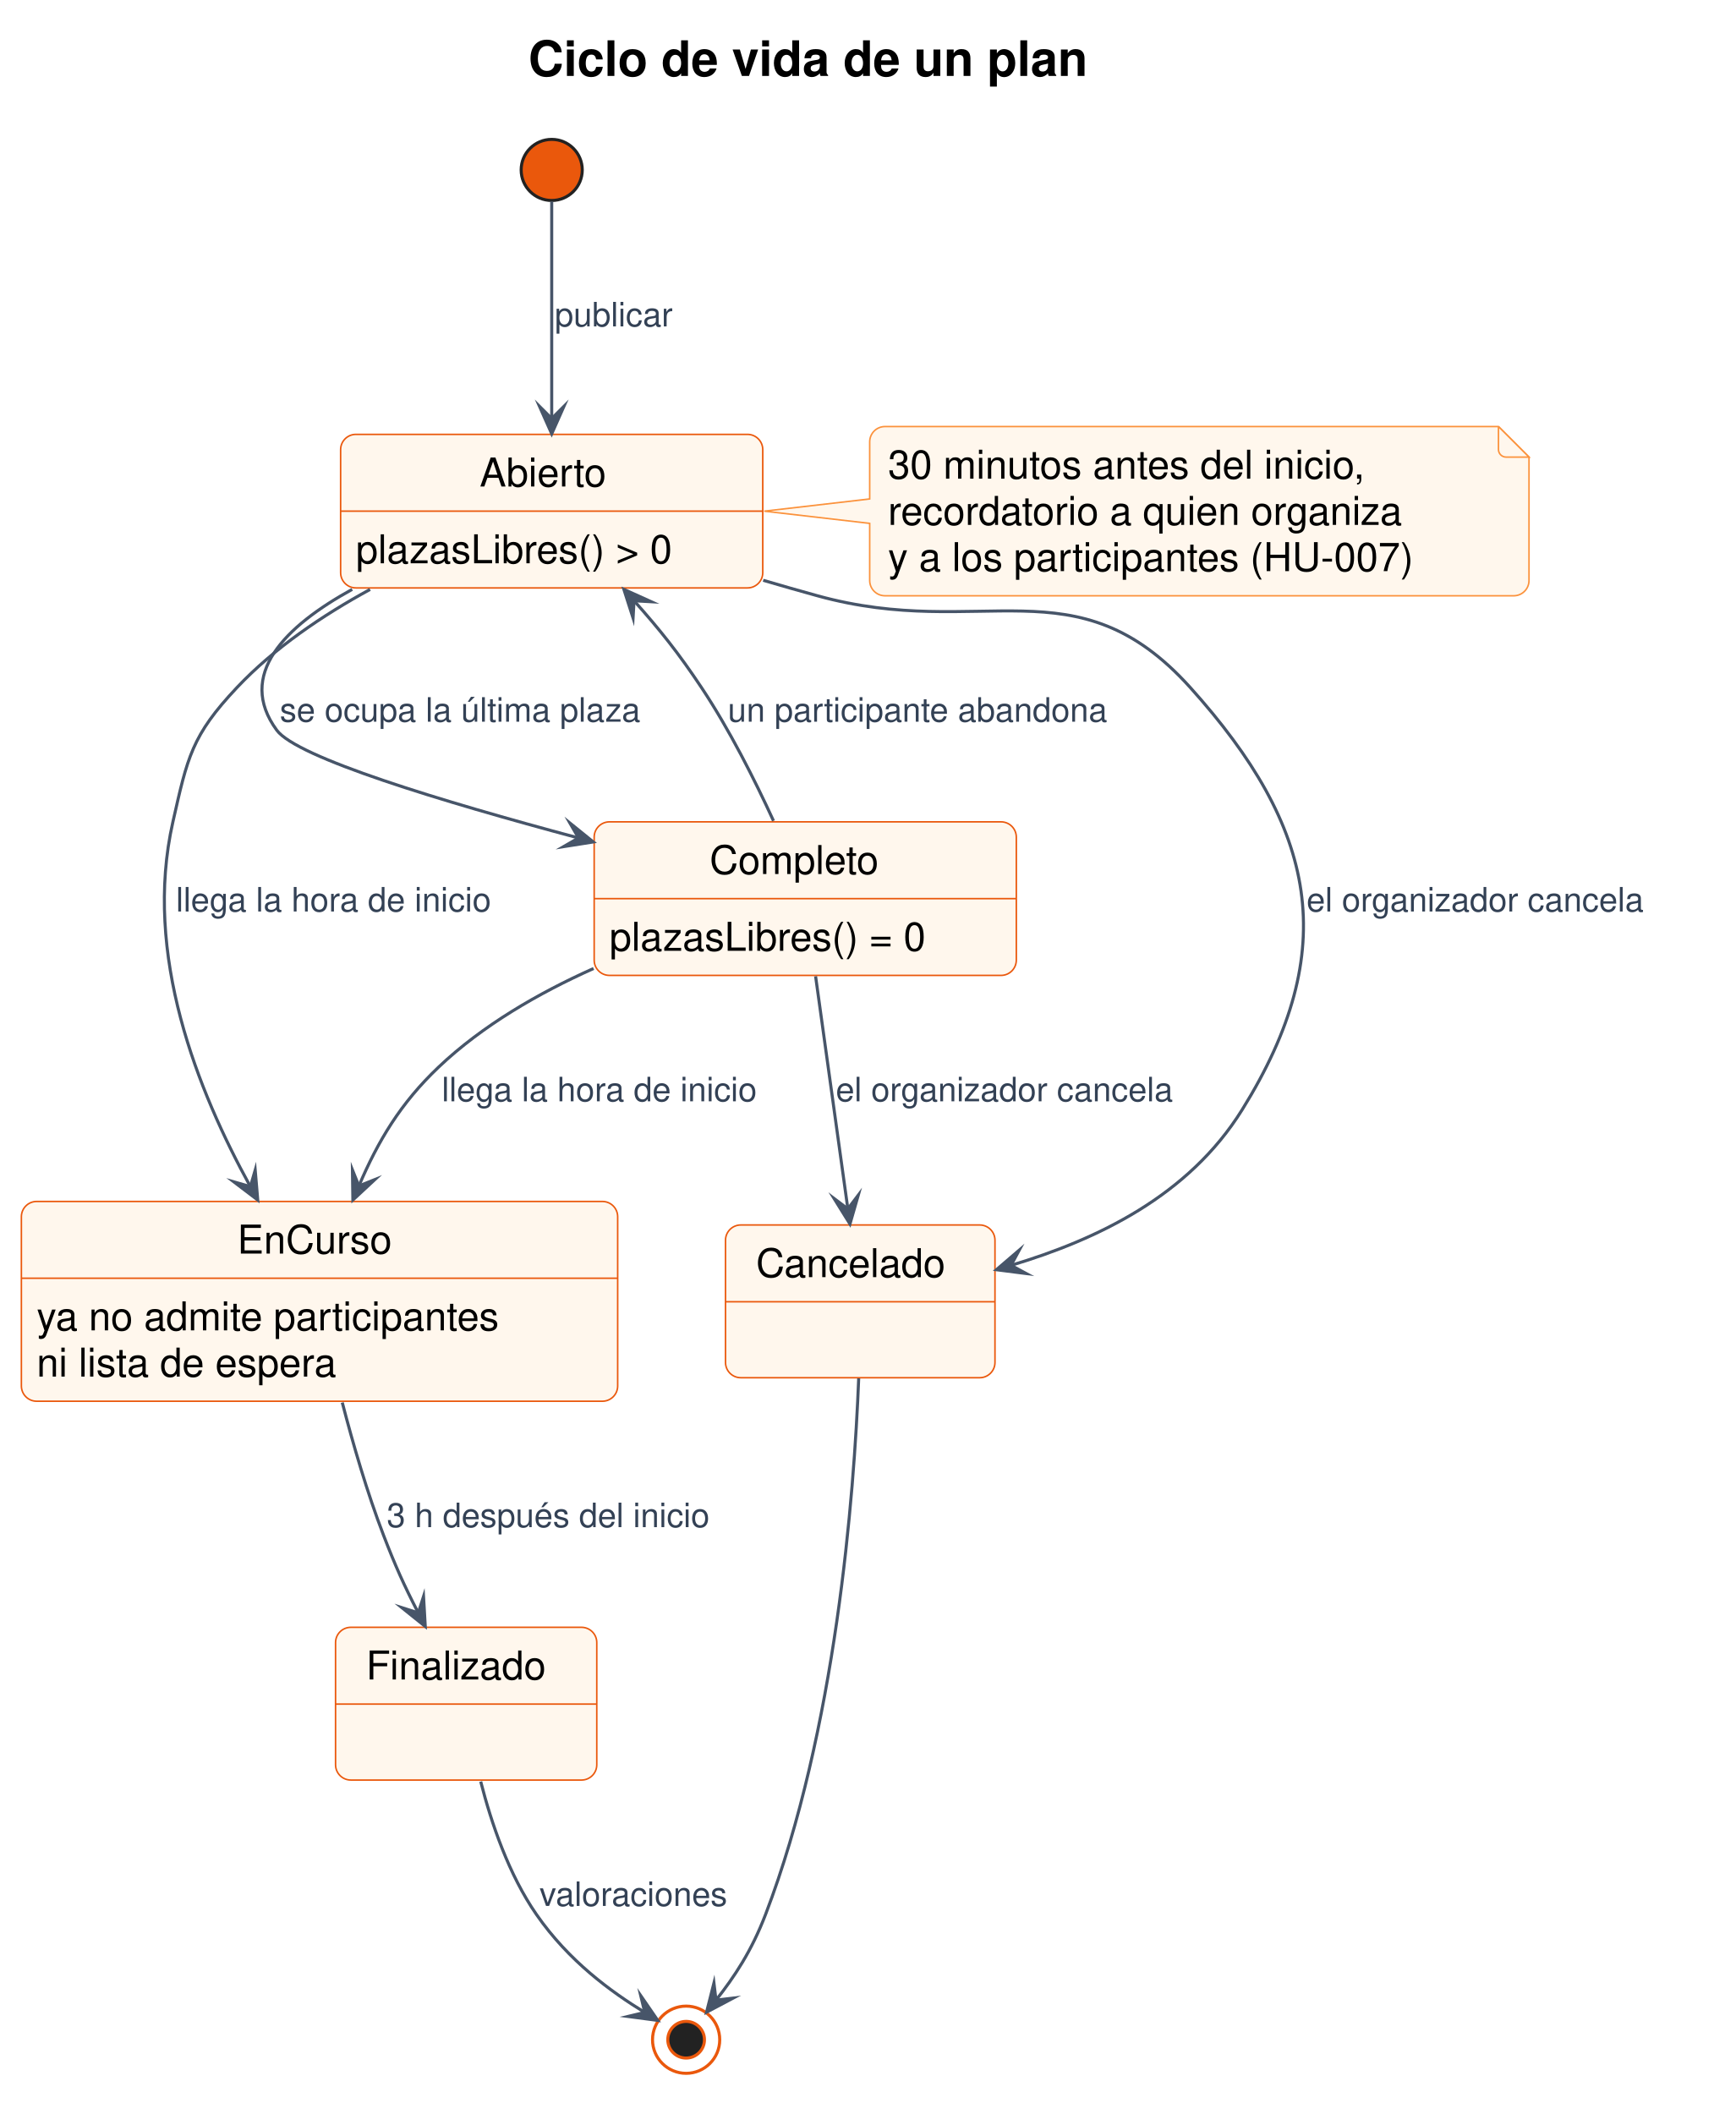
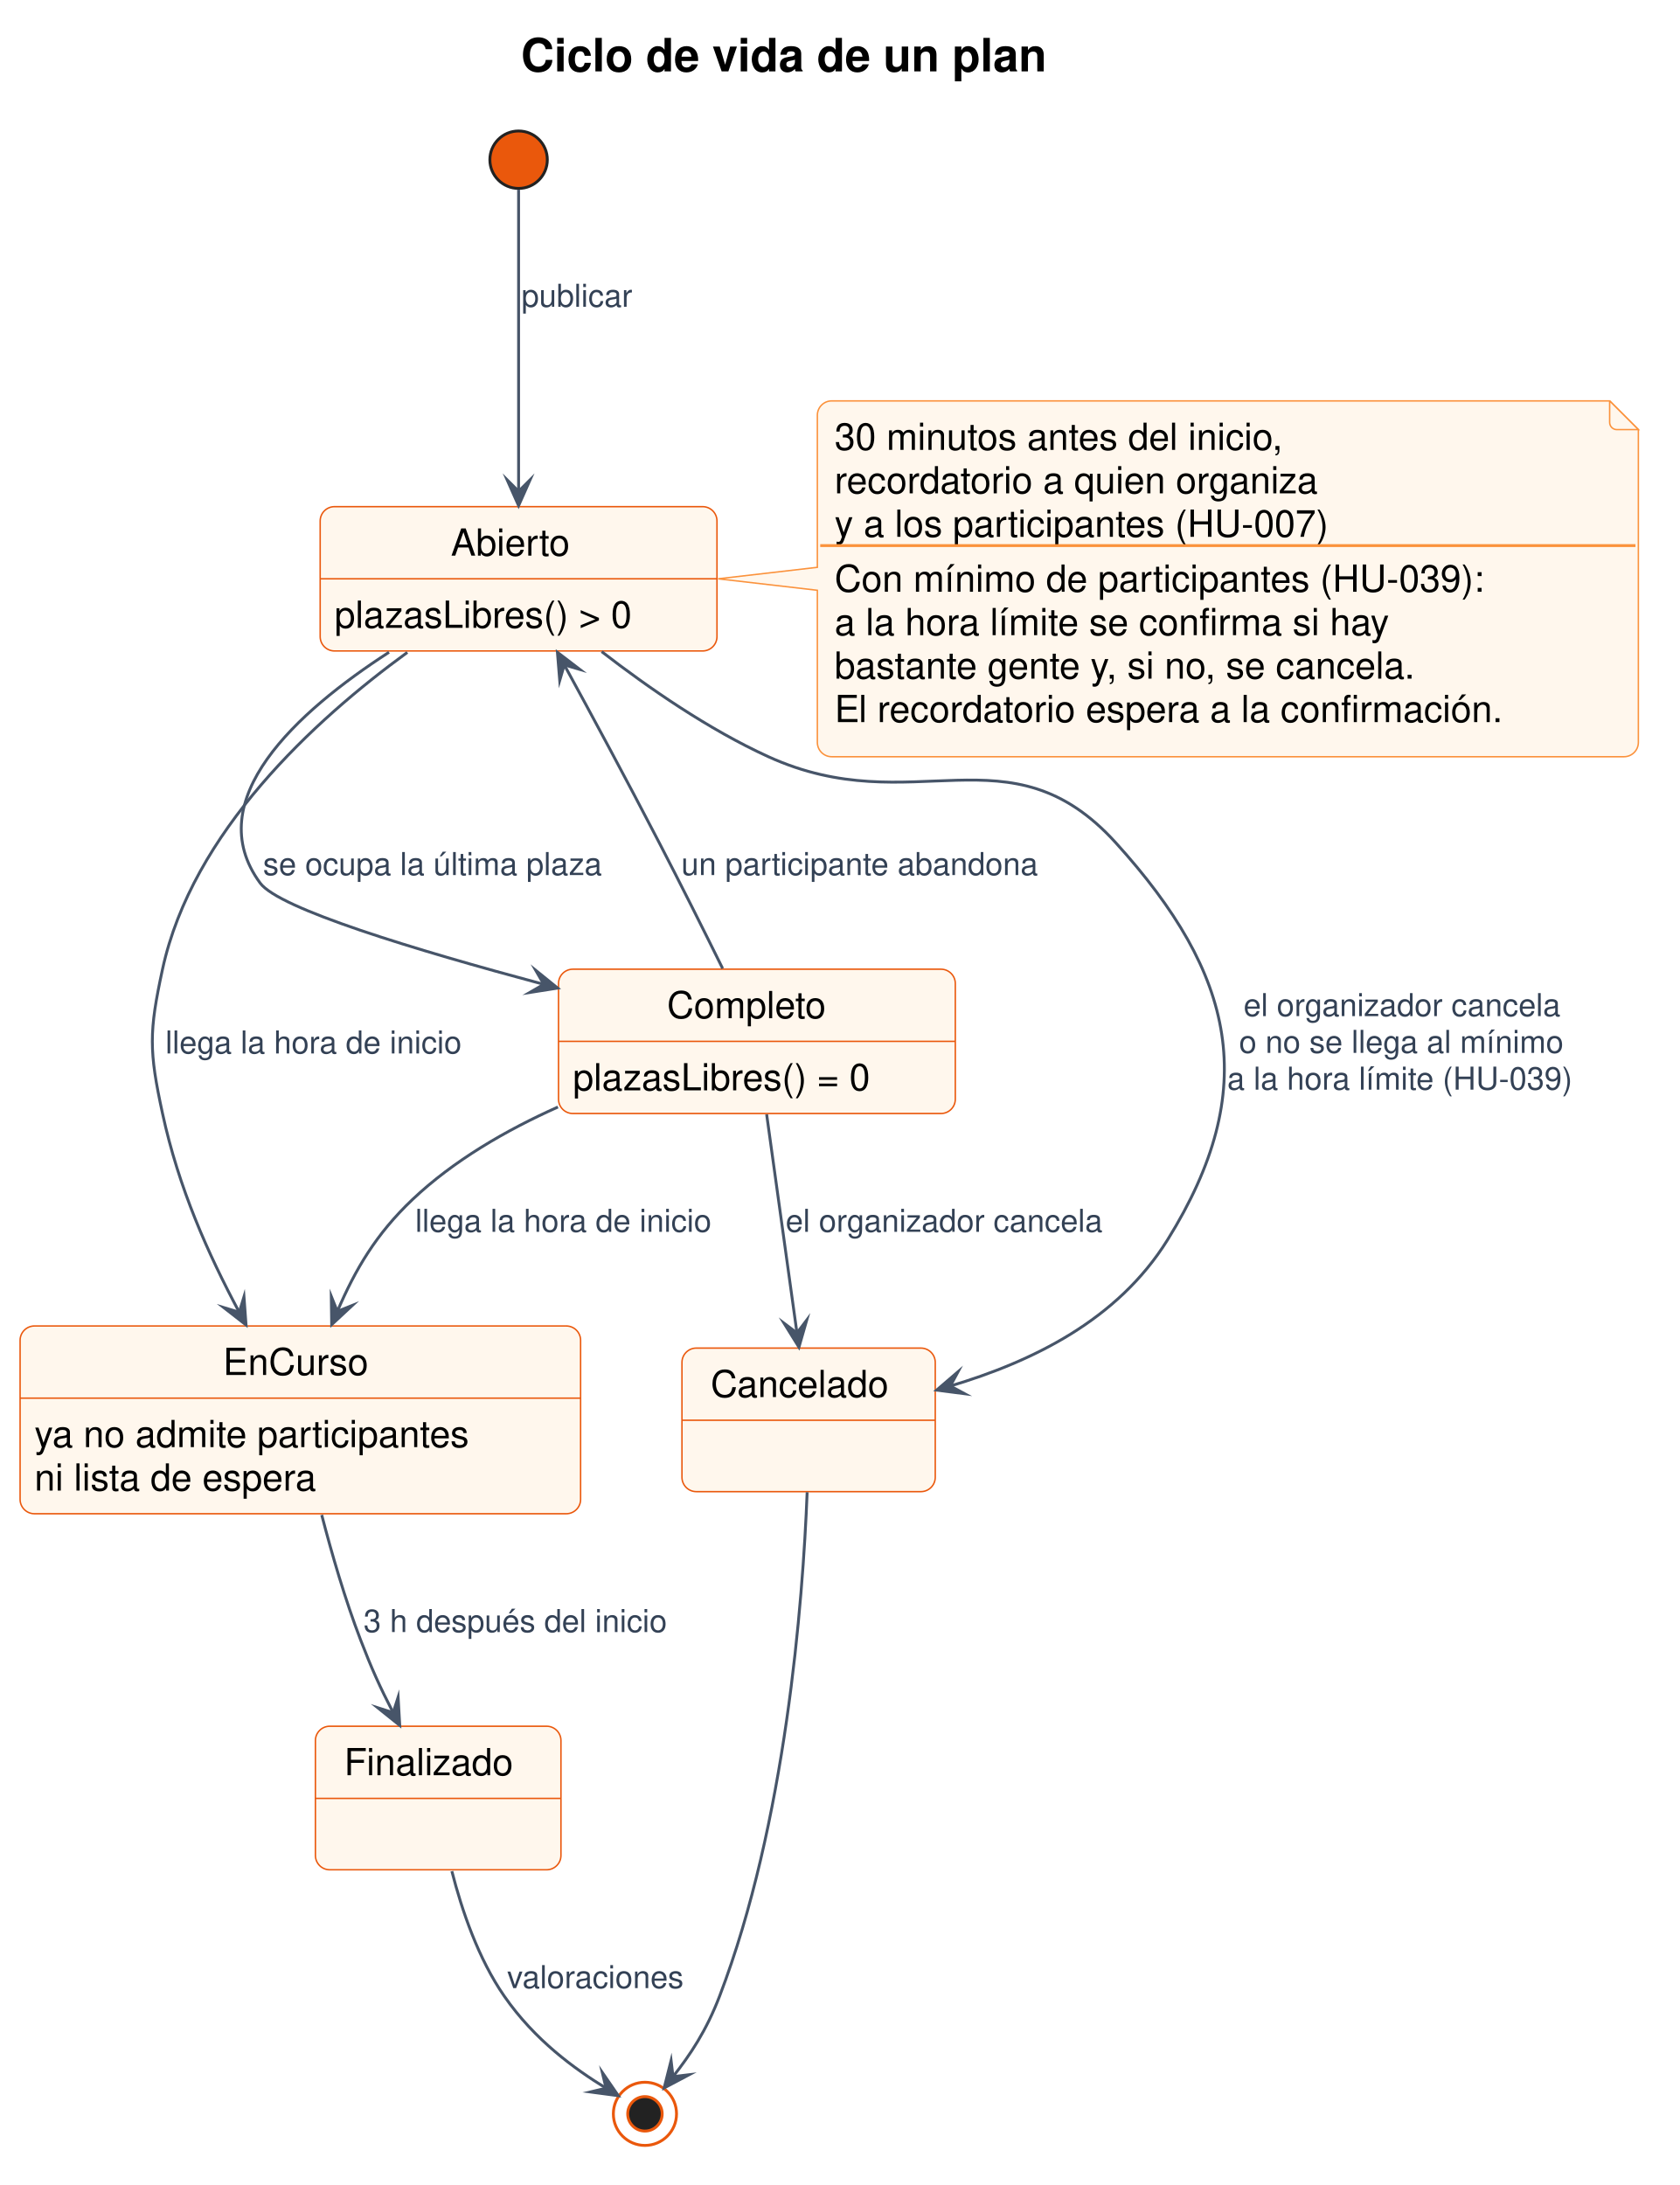
- <svg xmlns="http://www.w3.org/2000/svg" version="1.1" data-diagram-type="STATE" style="width:568px;height:692px;background:#FFFFFF;" width="568px" height="692px" viewBox="0 0 568 692" zoomAndPan="magnify" preserveAspectRatio="none" contentStyleType="text/css">
+ <svg xmlns="http://www.w3.org/2000/svg" version="1.1" data-diagram-type="STATE" style="width:585px;height:761px;background:#FFFFFF;" width="585px" height="761px" viewBox="0 0 585 761" zoomAndPan="magnify" preserveAspectRatio="none" contentStyleType="text/css">
  <defs />
  <g font-family="sans-serif" lengthAdjust="spacing">
    <g class="title" data-source-line="2">
-       <text x="172.957" y="24.852" fill="#000" font-size="16" textLength="215.719" font-weight="700" font-family="'Helvetica'">Ciclo de vida de un plan</text>
+       <text x="181.42" y="24.852" fill="#000" font-size="16" textLength="215.719" font-weight="700" font-family="'Helvetica'">Ciclo de vida de un plan</text>
    </g>
    <g class="entity" data-qualified-name="EnCurso" id="ent0001" data-source-line="17">
-       <rect x="7" y="393.285" width="195.195" height="65.398" fill="#FFF7ED" style="stroke:#EA580C;stroke-width:0.5;" rx="5" ry="5" />
-       <line x1="7" y1="418.418" x2="202.195" y2="418.418" style="stroke:#EA580C;stroke-width:0.5;" />
-       <text x="77.677" y="410.352" fill="#000" font-size="13" textLength="53.841" font-family="'Helvetica'">EnCurso</text>
-       <text x="12" y="435.485" fill="#000" font-size="13" textLength="175.195" font-family="'Helvetica'">ya no admite participantes</text>
-       <text x="12" y="450.618" fill="#000" font-size="13" textLength="111.89" font-family="'Helvetica'">ni lista de espera</text>
+       <rect x="7" y="461.815" width="195.195" height="65.398" fill="#FFF7ED" style="stroke:#EA580C;stroke-width:0.5;" rx="5" ry="5" />
+       <line x1="7" y1="486.948" x2="202.195" y2="486.948" style="stroke:#EA580C;stroke-width:0.5;" />
+       <text x="77.677" y="478.882" fill="#000" font-size="13" textLength="53.841" font-family="'Helvetica'">EnCurso</text>
+       <text x="12" y="504.015" fill="#000" font-size="13" textLength="175.195" font-family="'Helvetica'">ya no admite participantes</text>
+       <text x="12" y="519.148" fill="#000" font-size="13" textLength="111.89" font-family="'Helvetica'">ni lista de espera</text>
    </g>
    <g class="entity" data-qualified-name="Abierto" id="ent0002" data-source-line="18">
-       <rect x="111.5" y="142.185" width="138.187" height="50.266" fill="#FFF7ED" style="stroke:#EA580C;stroke-width:0.5;" rx="5" ry="5" />
-       <line x1="111.5" y1="167.318" x2="249.687" y2="167.318" style="stroke:#EA580C;stroke-width:0.5;" />
-       <text x="157.018" y="159.252" fill="#000" font-size="13" textLength="47.15" font-family="'Helvetica'">Abierto</text>
-       <text x="116.5" y="184.385" fill="#000" font-size="13" textLength="118.187" font-family="'Helvetica'">plazasLibres() &gt; 0</text>
+       <rect x="111.5" y="176.455" width="138.187" height="50.266" fill="#FFF7ED" style="stroke:#EA580C;stroke-width:0.5;" rx="5" ry="5" />
+       <line x1="111.5" y1="201.588" x2="249.687" y2="201.588" style="stroke:#EA580C;stroke-width:0.5;" />
+       <text x="157.018" y="193.522" fill="#000" font-size="13" textLength="47.15" font-family="'Helvetica'">Abierto</text>
+       <text x="116.5" y="218.655" fill="#000" font-size="13" textLength="118.187" font-family="'Helvetica'">plazasLibres() &gt; 0</text>
    </g>
    <g class="entity" data-qualified-name="Completo" id="ent0003" data-source-line="19">
-       <rect x="194.5" y="269.025" width="138.187" height="50.266" fill="#FFF7ED" style="stroke:#EA580C;stroke-width:0.5;" rx="5" ry="5" />
-       <line x1="194.5" y1="294.158" x2="332.687" y2="294.158" style="stroke:#EA580C;stroke-width:0.5;" />
-       <text x="232.29" y="286.092" fill="#000" font-size="13" textLength="62.607" font-family="'Helvetica'">Completo</text>
-       <text x="199.5" y="311.225" fill="#000" font-size="13" textLength="118.187" font-family="'Helvetica'">plazasLibres() = 0</text>
+       <rect x="194.5" y="337.555" width="138.187" height="50.266" fill="#FFF7ED" style="stroke:#EA580C;stroke-width:0.5;" rx="5" ry="5" />
+       <line x1="194.5" y1="362.688" x2="332.687" y2="362.688" style="stroke:#EA580C;stroke-width:0.5;" />
+       <text x="232.29" y="354.622" fill="#000" font-size="13" textLength="62.607" font-family="'Helvetica'">Completo</text>
+       <text x="199.5" y="379.755" fill="#000" font-size="13" textLength="118.187" font-family="'Helvetica'">plazasLibres() = 0</text>
    </g>
    <g class="start_entity" data-qualified-name=".start." id="ent0004" data-source-line="4">
      <ellipse cx="180.6" cy="55.625" rx="10" ry="10" fill="#EA580C" style="stroke:#222;stroke-width:1;" />
    </g>
    <g class="entity" data-qualified-name="Cancelado" id="ent0010" data-source-line="10">
-       <rect x="237.49" y="400.985" width="88.212" height="50" fill="#FFF7ED" style="stroke:#EA580C;stroke-width:0.5;" rx="5" ry="5" />
-       <line x1="237.49" y1="426.118" x2="325.702" y2="426.118" style="stroke:#EA580C;stroke-width:0.5;" />
-       <text x="247.49" y="418.052" fill="#000" font-size="13" textLength="68.212" font-family="'Helvetica'">Cancelado</text>
+       <rect x="237.49" y="469.515" width="88.212" height="50" fill="#FFF7ED" style="stroke:#EA580C;stroke-width:0.5;" rx="5" ry="5" />
+       <line x1="237.49" y1="494.648" x2="325.702" y2="494.648" style="stroke:#EA580C;stroke-width:0.5;" />
+       <text x="247.49" y="486.582" fill="#000" font-size="13" textLength="68.212" font-family="'Helvetica'">Cancelado</text>
    </g>
    <g class="entity" data-qualified-name="Finalizado" id="ent0013" data-source-line="12">
-       <rect x="109.84" y="532.685" width="85.514" height="50" fill="#FFF7ED" style="stroke:#EA580C;stroke-width:0.5;" rx="5" ry="5" />
-       <line x1="109.84" y1="557.818" x2="195.354" y2="557.818" style="stroke:#EA580C;stroke-width:0.5;" />
-       <text x="119.84" y="549.752" fill="#000" font-size="13" textLength="65.514" font-family="'Helvetica'">Finalizado</text>
+       <rect x="109.84" y="601.215" width="85.514" height="50" fill="#FFF7ED" style="stroke:#EA580C;stroke-width:0.5;" rx="5" ry="5" />
+       <line x1="109.84" y1="626.348" x2="195.354" y2="626.348" style="stroke:#EA580C;stroke-width:0.5;" />
+       <text x="119.84" y="618.282" fill="#000" font-size="13" textLength="65.514" font-family="'Helvetica'">Finalizado</text>
    </g>
    <g class="end_entity" data-qualified-name=".end." id="ent0015" data-source-line="14">
-       <ellipse cx="224.6" cy="667.685" rx="11" ry="11" fill="none" style="stroke:#EA580C;stroke-width:1;" />
-       <ellipse cx="224.6" cy="667.685" rx="6" ry="6" fill="#222" style="stroke:#EA580C;stroke-width:1;" />
+       <ellipse cx="224.6" cy="736.215" rx="11" ry="11" fill="none" style="stroke:#EA580C;stroke-width:1;" />
+       <ellipse cx="224.6" cy="736.215" rx="6" ry="6" fill="#222" style="stroke:#EA580C;stroke-width:1;" />
    </g>
    <g class="entity" data-qualified-name="GMN18" id="ent0019" data-source-line="21">
-       <path d="M284.69,144.625 L284.69,163.325 L250.16,167.325 L284.69,171.325 L284.69,190.023 A5,5 0 0 0 289.69,195.023 L495.512,195.023 A5,5 0 0 0 500.512,190.023 L500.512,149.625 L490.512,139.625 L289.69,139.625 A5,5 0 0 0 284.69,144.625" style="stroke:#FB923C;stroke-width:0.5;" fill="#FFF7ED" />
-       <path d="M490.512,139.625 L490.512,147.125 A2.5,2.5 0 0 0 493.012,149.625 L500.512,149.625 L490.512,139.625" style="stroke:#FB923C;stroke-width:0.5;" fill="#FFF7ED" />
-       <text x="290.69" y="156.692" fill="#000" font-size="13" textLength="179.893" font-family="'Helvetica'">30 minutos antes del inicio,</text>
-       <text x="290.69" y="171.825" fill="#000" font-size="13" textLength="192.829" font-family="'Helvetica'">recordatorio a quien organiza</text>
-       <text x="290.69" y="186.958" fill="#000" font-size="13" textLength="194.822" font-family="'Helvetica'">y a los participantes (HU-007)</text>
+       <path d="M284.64,144.625 L284.64,197.585 L250.07,201.585 L284.64,205.585 L284.64,258.555 A5,5 0 0 0 289.64,263.555 L565.559,263.555 A5,5 0 0 0 570.559,258.555 L570.559,149.625 L560.559,139.625 L289.64,139.625 A5,5 0 0 0 284.64,144.625" style="stroke:#FB923C;stroke-width:0.5;" fill="#FFF7ED" />
+       <path d="M560.559,139.625 L560.559,147.125 A2.5,2.5 0 0 0 563.059,149.625 L570.559,149.625 L560.559,139.625" style="stroke:#FB923C;stroke-width:0.5;" fill="#FFF7ED" />
+       <text x="290.64" y="156.692" fill="#000" font-size="13" textLength="179.893" font-family="'Helvetica'">30 minutos antes del inicio,</text>
+       <text x="290.64" y="171.825" fill="#000" font-size="13" textLength="192.829" font-family="'Helvetica'">recordatorio a quien organiza</text>
+       <text x="290.64" y="186.958" fill="#000" font-size="13" textLength="194.822" font-family="'Helvetica'">y a los participantes (HU-007)</text>
+       <line x1="285.64" y1="190.023" x2="569.559" y2="190.023" style="stroke:#FB923C;stroke-width:1;" />
+       <text x="290.64" y="206.09" fill="#000" font-size="13" textLength="255.468" font-family="'Helvetica'">Con mínimo de participantes (HU-039):</text>
+       <text x="290.64" y="221.223" fill="#000" font-size="13" textLength="221.127" font-family="'Helvetica'">a la hora límite se confirma si hay</text>
+       <text x="290.64" y="236.356" fill="#000" font-size="13" textLength="231.283" font-family="'Helvetica'">bastante gente y, si no, se cancela.</text>
+       <text x="290.64" y="251.489" fill="#000" font-size="13" textLength="264.919" font-family="'Helvetica'">El recordatorio espera a la confirmación.</text>
    </g>
    <g class="link" data-entity-1="ent0004" data-entity-2="ent0002" id="lnk5" data-source-line="4" data-link-type="dependency">
-       <path d="M180.6,65.975 C180.6,82.655 180.6,113.045 180.6,137.015" style="stroke:#475569;stroke-width:1;" fill="none" id="*start*-to-Abierto" />
-       <polygon points="180.6,142.015,184.6,133.015,180.6,137.015,176.6,133.015,180.6,142.015" fill="#475569" style="stroke:#475569;stroke-width:1;stroke-linejoin:miter;stroke-miterlimit:10;" />
+       <path d="M180.6,66.065 C180.6,88.145 180.6,138.725 180.6,171.115" style="stroke:#475569;stroke-width:1;" fill="none" id="*start*-to-Abierto" />
+       <polygon points="180.6,176.115,184.6,167.115,180.6,171.115,176.6,167.115,180.6,176.115" fill="#475569" style="stroke:#475569;stroke-width:1;stroke-linejoin:miter;stroke-miterlimit:10;" />
      <text x="181.6" y="106.835" fill="#334155" font-size="11" textLength="44.36" font-family="'Helvetica'">publicar</text>
    </g>
    <g class="link" data-entity-1="ent0002" data-entity-2="ent0003" id="lnk6" data-source-line="6" data-link-type="dependency">
-       <path d="M115.28,192.925 C93.28,205.035 77.3,220.925 90.6,239.025 C97.17,247.955 144.151,262.18 189.381,274.31" style="stroke:#475569;stroke-width:1;" fill="none" id="Abierto-to-Completo" />
-       <polygon points="194.21,275.605,186.553,269.41,189.381,274.31,184.481,277.137,194.21,275.605" fill="#475569" style="stroke:#475569;stroke-width:1;stroke-linejoin:miter;stroke-miterlimit:10;" />
-       <text x="91.6" y="236.235" fill="#334155" font-size="11" textLength="133.901" font-family="'Helvetica'">se ocupa la última plaza</text>
+       <path d="M135.47,227.165 C103.38,247.905 69.42,278.725 90.6,307.555 C97.17,316.485 144.151,330.71 189.381,342.84" style="stroke:#475569;stroke-width:1;" fill="none" id="Abierto-to-Completo" />
+       <polygon points="194.21,344.135,186.553,337.94,189.381,342.84,184.481,345.667,194.21,344.135" fill="#475569" style="stroke:#475569;stroke-width:1;stroke-linejoin:miter;stroke-miterlimit:10;" />
+       <text x="91.6" y="304.765" fill="#334155" font-size="11" textLength="133.901" font-family="'Helvetica'">se ocupa la última plaza</text>
    </g>
    <g class="link" data-entity-1="ent0003" data-entity-2="ent0002" id="lnk7" data-source-line="7" data-link-type="dependency">
-       <path d="M253.2,268.695 C247.08,255.335 238.76,238.775 229.6,225.025 C222.17,213.865 216.11,206.245 207.55,196.655" style="stroke:#475569;stroke-width:1;" fill="none" id="Completo-to-Abierto" />
-       <polygon points="204.22,192.925,207.229,202.303,207.55,196.655,213.197,196.976,204.22,192.925" fill="#475569" style="stroke:#475569;stroke-width:1;stroke-linejoin:miter;stroke-miterlimit:10;" />
-       <text x="238.24" y="236.235" fill="#334155" font-size="11" textLength="142.291" font-family="'Helvetica'">un participante abandona</text>
+       <path d="M251.66,337.315 C245.23,324.275 237.08,307.985 229.6,293.555 C217.87,270.935 206.476,249.813 196.516,231.573" style="stroke:#475569;stroke-width:1;" fill="none" id="Completo-to-Abierto" />
+       <polygon points="194.12,227.185,194.923,237.001,196.516,231.573,201.944,233.167,194.12,227.185" fill="#475569" style="stroke:#475569;stroke-width:1;stroke-linejoin:miter;stroke-miterlimit:10;" />
+       <text x="237.25" y="304.765" fill="#334155" font-size="11" textLength="142.291" font-family="'Helvetica'">un participante abandona</text>
    </g>
    <g class="link" data-entity-1="ent0002" data-entity-2="ent0001" id="lnk8" data-source-line="8" data-link-type="dependency">
-       <path d="M121.14,192.945 C105.59,201.415 89.79,212.105 77.6,225.025 C62.73,240.785 61.38,247.885 56.6,269.025 C46.74,312.545 64.771,357.163 81.961,388.433" style="stroke:#475569;stroke-width:1;" fill="none" id="Abierto-to-EnCurso" />
-       <polygon points="84.37,392.815,83.54,383.001,81.961,388.433,76.529,386.855,84.37,392.815" fill="#475569" style="stroke:#475569;stroke-width:1;stroke-linejoin:miter;stroke-miterlimit:10;" />
-       <text x="57.6" y="298.365" fill="#334155" font-size="11" textLength="118.019" font-family="'Helvetica'">llega la hora de inicio</text>
+       <path d="M141.85,227.215 C109.46,250.805 66.94,289.815 56.6,337.555 C51.87,359.385 51.87,365.985 56.6,387.815 C62.22,413.815 72.453,436.695 83.323,457.035" style="stroke:#475569;stroke-width:1;" fill="none" id="Abierto-to-EnCurso" />
+       <polygon points="85.68,461.445,84.966,451.622,83.323,457.035,77.91,455.393,85.68,461.445" fill="#475569" style="stroke:#475569;stroke-width:1;stroke-linejoin:miter;stroke-miterlimit:10;" />
+       <text x="57.6" y="366.895" fill="#334155" font-size="11" textLength="118.019" font-family="'Helvetica'">llega la hora de inicio</text>
    </g>
    <g class="link" data-entity-1="ent0003" data-entity-2="ent0001" id="lnk9" data-source-line="9" data-link-type="dependency">
-       <path d="M194.3,317.025 C176.28,325.085 157.94,335.675 143.6,349.285 C131.05,361.195 123.797,373.438 117.477,388.208" style="stroke:#475569;stroke-width:1;" fill="none" id="Completo-to-EnCurso" />
-       <polygon points="115.51,392.805,122.728,386.104,117.477,388.208,115.373,382.957,115.51,392.805" fill="#475569" style="stroke:#475569;stroke-width:1;stroke-linejoin:miter;stroke-miterlimit:10;" />
-       <text x="144.6" y="360.495" fill="#334155" font-size="11" textLength="118.019" font-family="'Helvetica'">llega la hora de inicio</text>
+       <path d="M194.3,385.555 C176.28,393.615 157.94,404.205 143.6,417.815 C131.05,429.725 123.797,441.968 117.477,456.738" style="stroke:#475569;stroke-width:1;" fill="none" id="Completo-to-EnCurso" />
+       <polygon points="115.51,461.335,122.728,454.634,117.477,456.738,115.373,451.487,115.51,461.335" fill="#475569" style="stroke:#475569;stroke-width:1;stroke-linejoin:miter;stroke-miterlimit:10;" />
+       <text x="144.6" y="429.025" fill="#334155" font-size="11" textLength="118.019" font-family="'Helvetica'">llega la hora de inicio</text>
    </g>
    <g class="link" data-entity-1="ent0002" data-entity-2="ent0010" id="lnk11" data-source-line="10" data-link-type="dependency">
-       <path d="M249.83,189.955 C255.82,191.715 261.81,193.425 267.6,195.025 C321.42,209.885 352.24,183.515 389.6,225.025 C431.02,271.045 439.28,310.705 406.6,363.285 C389.09,391.445 359.32,405.7 330.96,414.2" style="stroke:#475569;stroke-width:1;" fill="none" id="Abierto-to-Cancelado" />
-       <polygon points="326.17,415.635,335.94,416.883,330.96,414.2,333.643,409.219,326.17,415.635" fill="#475569" style="stroke:#475569;stroke-width:1;stroke-linejoin:miter;stroke-miterlimit:10;" />
-       <text x="427.69" y="298.365" fill="#334155" font-size="11" textLength="124.942" font-family="'Helvetica'">el organizador cancela</text>
+       <path d="M209.53,226.945 C225.72,239.475 246.78,254.075 267.6,263.555 C318.03,286.505 351.41,252.475 388.6,293.555 C430.19,339.485 439.31,379.185 406.6,431.815 C389.09,459.975 359.32,474.23 330.96,482.73" style="stroke:#475569;stroke-width:1;" fill="none" id="Abierto-to-Cancelado" />
+       <polygon points="326.17,484.165,335.94,485.413,330.96,482.73,333.643,477.749,326.17,484.165" fill="#475569" style="stroke:#475569;stroke-width:1;stroke-linejoin:miter;stroke-miterlimit:10;" />
+       <text x="433.071" y="353.895" fill="#334155" font-size="11" textLength="124.942" font-family="'Helvetica'">el organizador cancela</text>
+       <text x="431.513" y="366.7" fill="#334155" font-size="11" textLength="128.058" font-family="'Helvetica'">o no se llega al mínimo</text>
+       <text x="427.38" y="379.505" fill="#334155" font-size="11" textLength="136.324" font-family="'Helvetica'">a la hora límite (HU-039)</text>
    </g>
    <g class="link" data-entity-1="ent0003" data-entity-2="ent0010" id="lnk12" data-source-line="11" data-link-type="dependency">
-       <path d="M266.98,319.575 C270.2,342.785 274.322,372.543 277.542,395.723" style="stroke:#475569;stroke-width:1;" fill="none" id="Completo-to-Cancelado" />
-       <polygon points="278.23,400.675,280.954,391.21,277.542,395.723,273.03,392.311,278.23,400.675" fill="#475569" style="stroke:#475569;stroke-width:1;stroke-linejoin:miter;stroke-miterlimit:10;" />
-       <text x="273.6" y="360.495" fill="#334155" font-size="11" textLength="124.942" font-family="'Helvetica'">el organizador cancela</text>
+       <path d="M266.98,388.105 C270.2,411.315 274.322,441.073 277.542,464.253" style="stroke:#475569;stroke-width:1;" fill="none" id="Completo-to-Cancelado" />
+       <polygon points="278.23,469.205,280.954,459.74,277.542,464.253,273.03,460.841,278.23,469.205" fill="#475569" style="stroke:#475569;stroke-width:1;stroke-linejoin:miter;stroke-miterlimit:10;" />
+       <text x="273.6" y="429.025" fill="#334155" font-size="11" textLength="124.942" font-family="'Helvetica'">el organizador cancela</text>
    </g>
    <g class="link" data-entity-1="ent0001" data-entity-2="ent0013" id="lnk14" data-source-line="12" data-link-type="dependency">
-       <path d="M112.04,459.105 C115.58,472.735 120.21,488.685 125.6,502.685 C129.44,512.665 132.21,518.82 136.92,527.96" style="stroke:#475569;stroke-width:1;" fill="none" id="EnCurso-to-Finalizado" />
-       <polygon points="139.21,532.405,138.643,522.572,136.92,527.96,131.532,526.237,139.21,532.405" fill="#475569" style="stroke:#475569;stroke-width:1;stroke-linejoin:miter;stroke-miterlimit:10;" />
-       <text x="126.6" y="499.895" fill="#334155" font-size="11" textLength="119.614" font-family="'Helvetica'">3 h después del inicio</text>
+       <path d="M112.04,527.635 C115.58,541.265 120.21,557.215 125.6,571.215 C129.44,581.195 132.21,587.35 136.92,596.49" style="stroke:#475569;stroke-width:1;" fill="none" id="EnCurso-to-Finalizado" />
+       <polygon points="139.21,600.935,138.643,591.102,136.92,596.49,131.532,594.767,139.21,600.935" fill="#475569" style="stroke:#475569;stroke-width:1;stroke-linejoin:miter;stroke-miterlimit:10;" />
+       <text x="126.6" y="568.425" fill="#334155" font-size="11" textLength="119.614" font-family="'Helvetica'">3 h después del inicio</text>
    </g>
    <g class="link" data-entity-1="ent0013" data-entity-2="ent0015" id="lnk16" data-source-line="14" data-link-type="dependency">
-       <path d="M157.36,583.175 C160.85,596.845 166.58,613.675 175.6,626.685 C186.23,642.025 200.088,652.02 211.058,658.75" style="stroke:#475569;stroke-width:1;" fill="none" id="Finalizado-to-*end*" />
-       <polygon points="215.32,661.365,209.74,653.249,211.058,658.75,205.557,660.068,215.32,661.365" fill="#475569" style="stroke:#475569;stroke-width:1;stroke-linejoin:miter;stroke-miterlimit:10;" />
-       <text x="176.6" y="623.895" fill="#334155" font-size="11" textLength="69.604" font-family="'Helvetica'">valoraciones</text>
+       <path d="M157.36,651.705 C160.85,665.375 166.58,682.205 175.6,695.215 C186.23,710.555 200.088,720.55 211.058,727.28" style="stroke:#475569;stroke-width:1;" fill="none" id="Finalizado-to-*end*" />
+       <polygon points="215.32,729.895,209.74,721.779,211.058,727.28,205.557,728.598,215.32,729.895" fill="#475569" style="stroke:#475569;stroke-width:1;stroke-linejoin:miter;stroke-miterlimit:10;" />
+       <text x="176.6" y="692.425" fill="#334155" font-size="11" textLength="69.604" font-family="'Helvetica'">valoraciones</text>
    </g>
    <g class="link" data-entity-1="ent0010" data-entity-2="ent0015" id="lnk17" data-source-line="15" data-link-type="dependency">
-       <path d="M281.09,451.185 C279.58,489.605 273.65,566.385 250.6,626.685 C245.98,638.755 240.429,647.033 234.379,654.733" style="stroke:#475569;stroke-width:1;" fill="none" id="Cancelado-to-*end*" />
-       <polygon points="231.29,658.665,239.996,654.059,234.379,654.733,233.705,649.117,231.29,658.665" fill="#475569" style="stroke:#475569;stroke-width:1;stroke-linejoin:miter;stroke-miterlimit:10;" />
+       <path d="M281.09,519.715 C279.58,558.135 273.65,634.915 250.6,695.215 C245.98,707.285 240.429,715.563 234.379,723.263" style="stroke:#475569;stroke-width:1;" fill="none" id="Cancelado-to-*end*" />
+       <polygon points="231.29,727.195,239.996,722.589,234.379,723.263,233.705,717.647,231.29,727.195" fill="#475569" style="stroke:#475569;stroke-width:1;stroke-linejoin:miter;stroke-miterlimit:10;" />
    </g>
  </g>
</svg>
